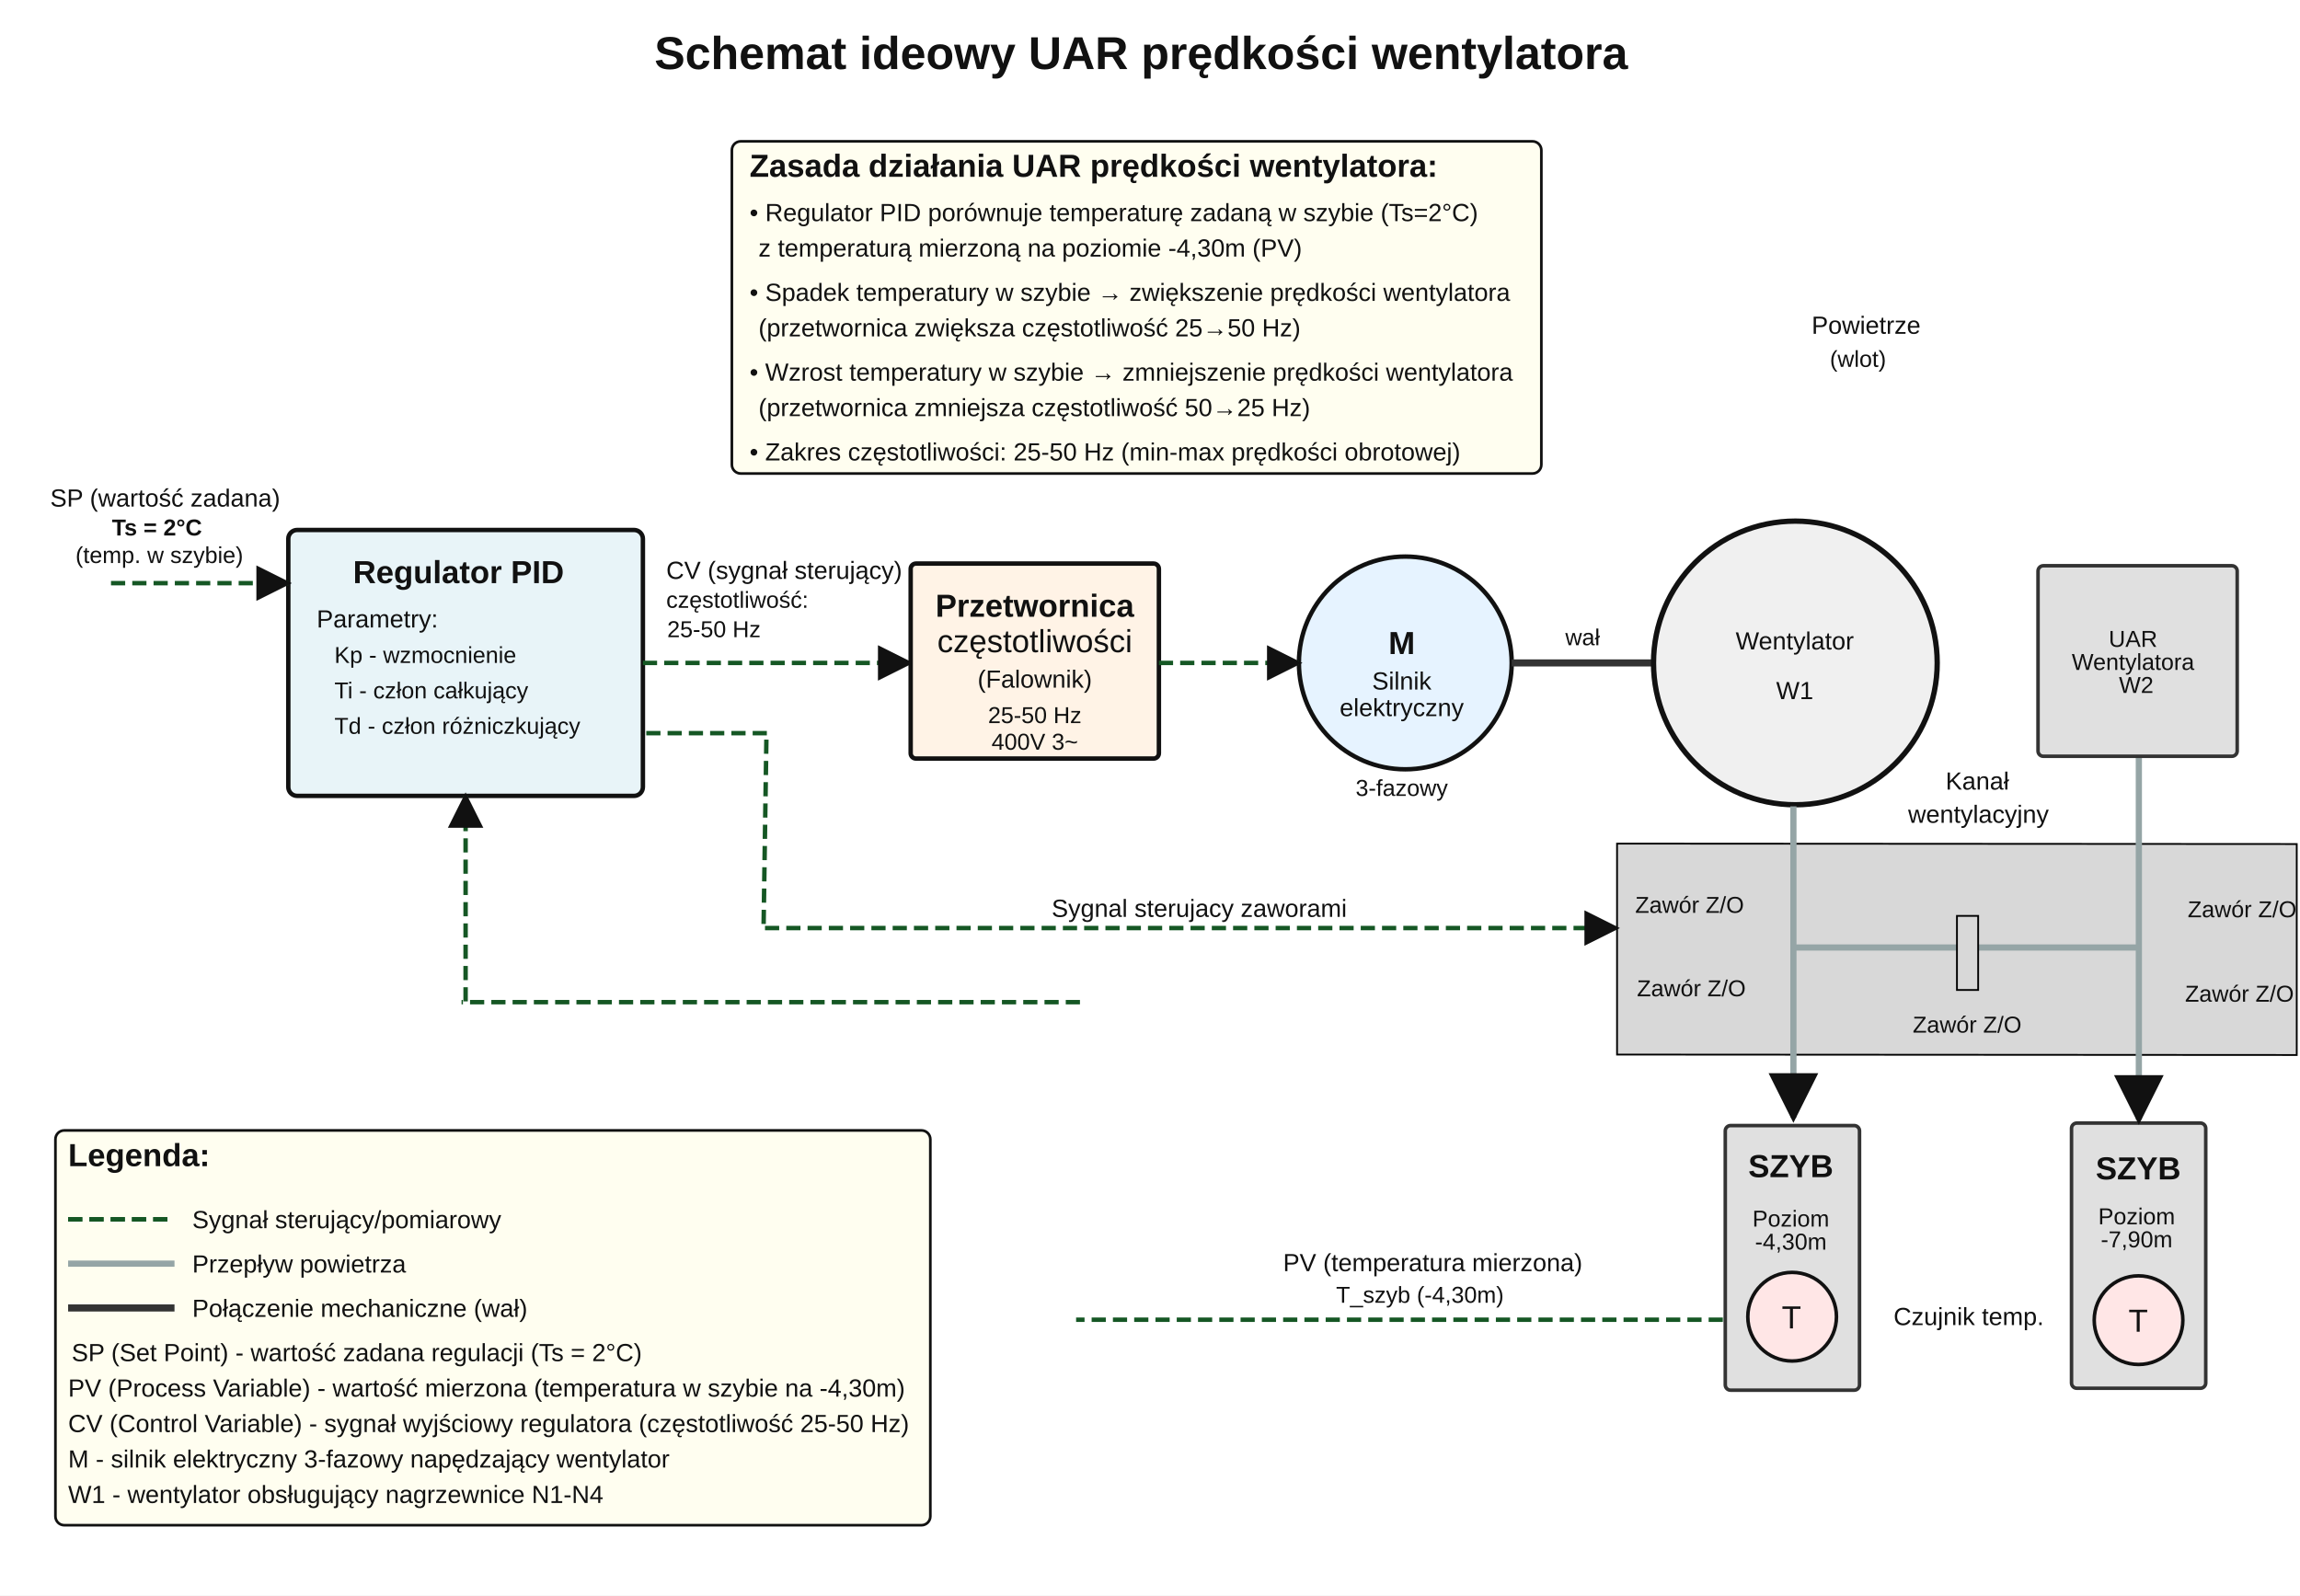
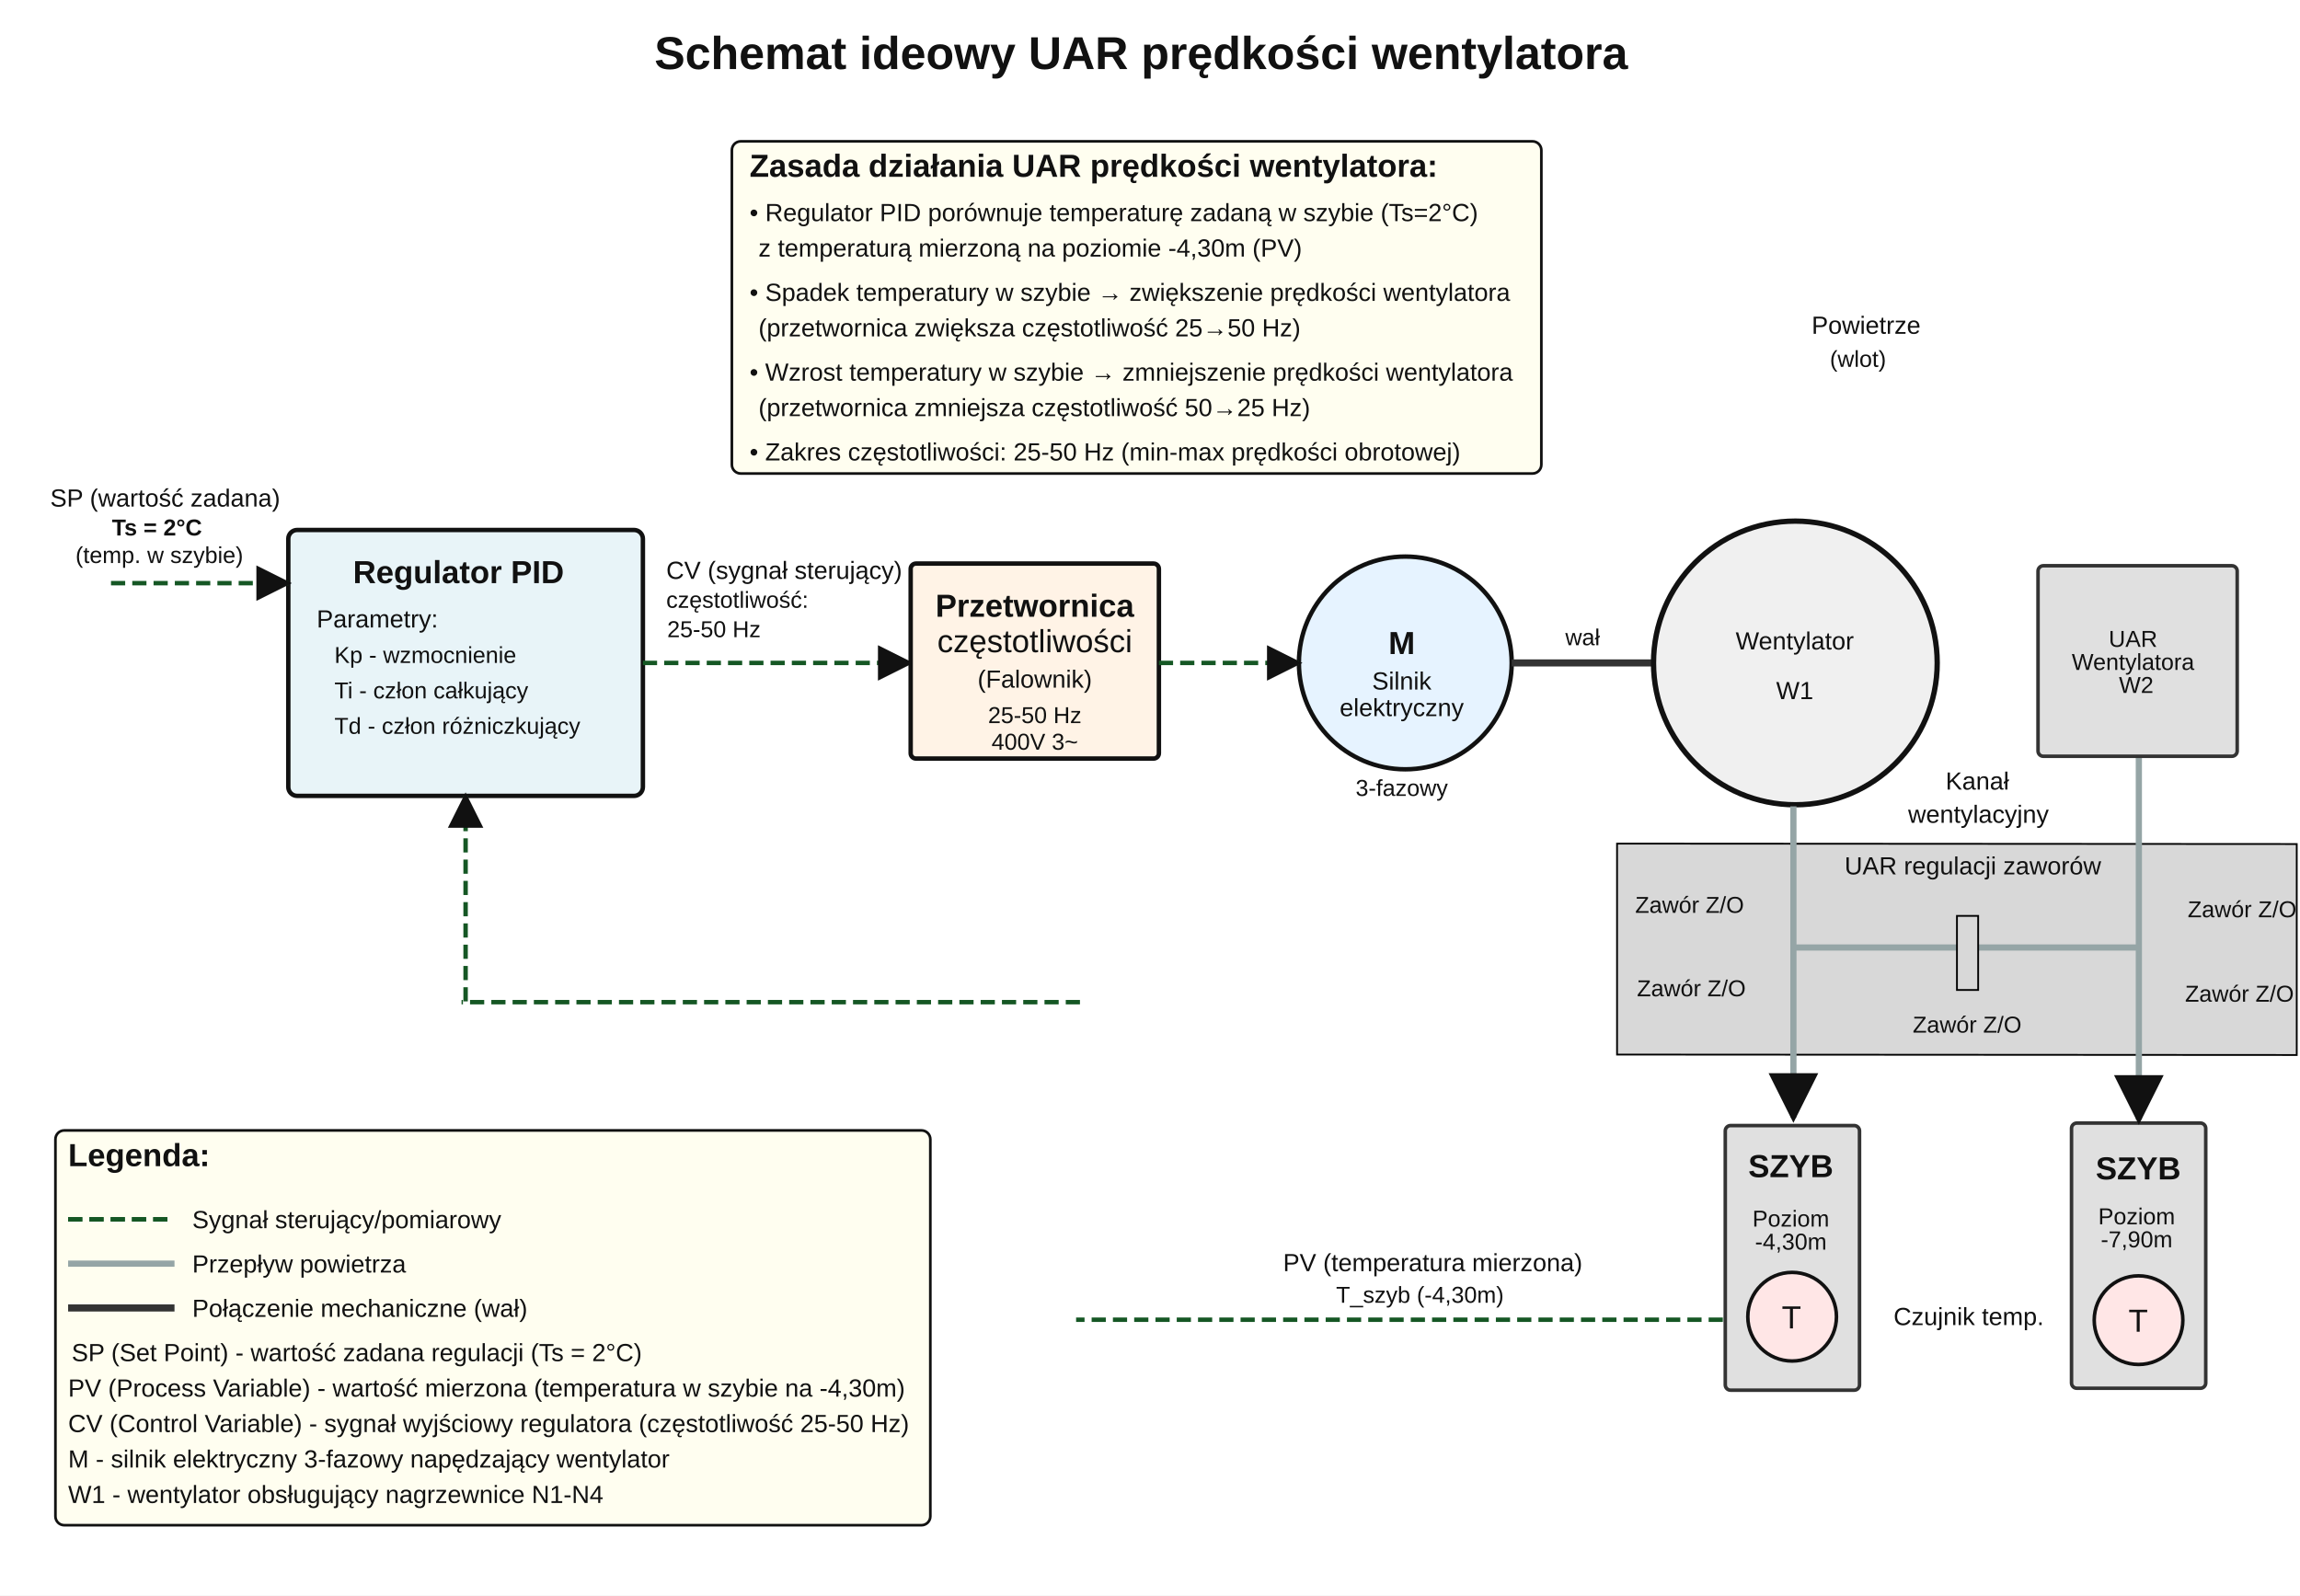
<svg xmlns="http://www.w3.org/2000/svg" viewBox="56.398 1.054 1297.22 900" width="1297.22px" height="900px">
  <defs>
    <marker id="arrow-head" markerHeight="8" markerWidth="8" orient="auto-start-reverse" refX="9" refY="5" viewBox="0 0 10 10">
      <path d="m0,0l10,5l-10,5l0,-10z" fill="#111" id="arrow1" />
    </marker>
    <style>
    .title { font-family: "Arial", sans-serif; font-weight: 600; font-size: 26px; fill: #111; }
    .label { font-family: "Arial", sans-serif; font-size: 18px; fill: #111; }
    .small-label { font-family: "Arial", sans-serif; font-size: 14px; fill: #111; }
    .note { font-family: "Arial", sans-serif; font-size: 16px; fill: #111; }
    .flow-label { font-family: "Arial", sans-serif; font-size: 15px; fill: #111; text-anchor: middle; }
    .component { stroke: #111; stroke-width: 2.2px; fill: #fff; }
    .duct { stroke: #333; stroke-width: 3px; fill: none; }
    .signal-line { stroke: #155724; stroke-width: 2.5px; fill: none; stroke-dasharray: 8 4; }
    .air-line { stroke: #95a5a6; stroke-width: 3.5px; fill: none; }
    .air-line-thick { stroke: #95a5a6; stroke-width: 5px; fill: none; }
    .regulator { stroke: #111; stroke-width: 2.5px; fill: #e8f4f8; }
    .inverter { stroke: #111; stroke-width: 2.5px; fill: #fff3e6; }
    .motor { stroke: #111; stroke-width: 2.5px; fill: #e6f3ff; }
    .fan { stroke: #111; stroke-width: 3px; fill: #f0f0f0; }
    .sensor { stroke: #111; stroke-width: 2px; fill: #ffe6e6; }
    .shaft { stroke: #333; stroke-width: 4px; fill: none; }
    .annotation { font-family: "Arial", sans-serif; font-size: 14px; fill: #111; }
    .param-label { font-family: "Arial", sans-serif; font-size: 13px; fill: #111; }
</style>
  </defs>
  <rect width="1297.22" height="900" fill="#fff" x="56.398" y="1.054" style="stroke-width: 0.963;" />
  <text class="title" text-anchor="middle" x="700" y="40" style="white-space: pre;" transform="matrix(1, 0, 0, 1, 2.7700064464397656e-14, 0)">Schemat ideowy UAR prędkości wentylatora</text>
  <g transform="matrix(1, 0, 0, 1, 65.00002, 0)">
    <rect class="regulator" x="154" y="300" width="200" height="150" rx="5" />
    <text class="label" text-anchor="middle" x="250" y="330" font-weight="bold" style="white-space: pre;">Regulator PID</text>
    <text class="small-label" x="170" y="355" style="white-space: pre;">Parametry:</text>
    <text class="param-label" x="180" y="375" style="white-space: pre;">Kp - wzmocnienie</text>
    <text class="param-label" x="180" y="395" style="white-space: pre;">Ti - człon całkujący</text>
    <text class="param-label" x="180" y="415" style="white-space: pre;">Td - człon różniczkujący</text>
  </g>
  <g transform="matrix(1, 0, 0, 1, 69.00002, 0)">
    <line class="signal-line" marker-end="url(#arrow-head)" x1="50" y1="330" x2="150" y2="330" />
    <g>
      <text class="annotation" x="15.725" y="286.793" style="white-space: pre; font-size: 14px;">SP (wartość zadana)</text>
      <text class="param-label" x="50.512" y="303.104" font-weight="bold" style="white-space: pre; font-size: 13px;">Ts = 2°C</text>
      <text class="param-label" x="29.956" y="318.631" style="white-space: pre; font-size: 13px;">(temp. w szybie)</text>
    </g>
  </g>
  <line class="signal-line" marker-end="url(#arrow-head)" x1="319" y1="565.918" x2="319" y2="450" style="stroke-width: 2.5;" />
  <text class="annotation" x="780.057" y="718.1" style="white-space: pre; stroke-width: 1; font-size: 14px;">PV (temperatura mierzona)</text>
  <text class="param-label" x="809.94" y="735.913" style="white-space: pre; font-size: 13px; stroke-width: 1;">T_szyb (-4,30m)</text>
  <line class="signal-line" x1="1052.09" y1="745.483" x2="663.333" y2="745.483" style="stroke-width: 2.5;" />
  <line class="signal-line" marker-end="url(#arrow-head)" x1="419" y1="375" x2="569.571" y2="375" style="stroke-width: 2.5;" />
  <text class="annotation" x="432.162" y="327.577" style="white-space: pre; font-size: 14px; stroke-width: 1;">CV (sygnał sterujący)</text>
  <text class="param-label" x="432.163" y="343.887" style="white-space: pre; font-size: 13px; stroke-width: 1;">częstotliwość:</text>
  <text class="param-label" x="432.69" y="360.469" style="white-space: pre; font-size: 13px; stroke-width: 1;">25-50 Hz</text>
  <g transform="matrix(1, 0, 0, 1, 570.025, 318.9459)">
    <rect class="inverter" x="0" y="0" width="140" height="110" rx="3" />
    <text class="label" text-anchor="middle" x="70" y="30" font-weight="bold" style="white-space: pre;">Przetwornica</text>
    <text class="label" text-anchor="middle" x="70" y="50" style="white-space: pre;">częstotliwości</text>
    <text class="small-label" text-anchor="middle" x="70" y="70" style="white-space: pre;">(Falownik)</text>
    <text class="param-label" text-anchor="middle" x="70" y="90" style="white-space: pre;">25-50 Hz</text>
    <text class="param-label" text-anchor="middle" x="70" y="105" style="white-space: pre;">400V 3~</text>
  </g>
  <g transform="matrix(1, 0, 0, 1, 67.00002, 0)">
    <circle class="motor" cx="782" cy="375" r="60" />
    <text class="label" text-anchor="middle" x="780" y="370" font-size="32" font-weight="bold" style="white-space: pre;">M</text>
    <text class="small-label" text-anchor="middle" x="780" y="390" font-size="12" style="white-space: pre;">Silnik</text>
    <text class="small-label" text-anchor="middle" x="780" y="405" font-size="12" style="white-space: pre;">elektryczny</text>
    <text class="param-label" text-anchor="middle" x="780" y="450" style="white-space: pre;">3-fazowy</text>
    <line class="signal-line" marker-end="url(#arrow-head)" x1="643.025" y1="375" x2="722" y2="375" style="" />
    <line class="shaft" x1="842" y1="375" x2="922" y2="375" />
    <text class="param-label" text-anchor="middle" x="882" y="365" style="white-space: pre; font-size: 13px;">wał</text>
  </g>
  <circle class="fan" cx="1069" cy="375" r="80" style="stroke-width: 3;" />
  <text class="small-label" text-anchor="middle" x="1001.58" y="380.512" style="white-space: pre; font-size: 14px;" transform="matrix(1, 0, 0, 1, 67.08152, -13.10971)">Wentylator<tspan x="1001.58" dy="1em">​</tspan>
    <tspan x="1001.58" dy="1em">​</tspan>W1</text>
  <g transform="matrix(1, 0, 0, 1, 69.00002, 0)">
    <line class="air-line" marker-end="url(#arrow-head)" x1="929.589" y1="221.462" x2="1070.21" y2="221.463" style="transform-box: fill-box; transform-origin: 50% 50%;" transform="matrix(0, 1, -1, 0, 0.00001, 0.000026)" />
    <text class="annotation" x="1009.16" y="189.326" fill="#7f8c8d" style="white-space: pre; font-size: 14px;">Powietrze</text>
    <text class="param-label" x="1019.44" y="208.001" fill="#7f8c8d" style="white-space: pre; font-size: 13px;">(wlot)</text>
  </g>
  <text class="annotation" text-anchor="middle" x="1171.63" y="446.44" style="white-space: pre; stroke-width: 1; font-size: 14px;">Kanał</text>
  <rect x="921.016" y="477.033" width="383.349" height="118.999" style="fill: rgb(216, 216, 216); stroke: rgb(0, 0, 0);" transform="matrix(1, 0.000621, 0, 1, 47.41448, -0.686324)" />
  <text class="annotation" text-anchor="middle" x="1172.26" y="465.162" style="white-space: pre; stroke-width: 1; font-size: 14px;">wentylacyjny</text>
  <line class="air-line" marker-end="url(#arrow-head)" x1="1067.9" y1="455.908" x2="1067.9" y2="631.631" style="stroke-width: 3.5;" />
  <rect x="1029.47" y="635.951" width="75.708" height="149.278" fill="#e0e0e0" stroke="#333" stroke-width="2" rx="3" style="stroke-width: 2;" />
  <text class="label" text-anchor="middle" x="1066.42" y="665.074" font-weight="bold" style="white-space: pre; stroke-width: 1; font-size: 18px;">SZYB</text>
-   <text class="param-label" text-anchor="middle" x="1067.19" y="759.391" style="white-space: pre; stroke-width: 1; font-size: 13px;" transform="matrix(1, 0, 0, 1, -0.7308551, -66.44606)">Poziom<tspan x="1067.19" dy="1em">​</tspan>-4,30m</text>
+   <text class="param-label" text-anchor="middle" x="1067.19" y="759.391" style="white-space: pre; stroke-width: 1; font-size: 13px;" transform="matrix(1, 0, 0, 1, -0.7308552, -66.44606)">Poziom<tspan x="1067.19" dy="1em">​</tspan>-4,30m</text>
  <circle class="sensor" cx="1067.18" cy="743.783" r="25" style="stroke-width: 2;" />
  <text class="label" text-anchor="middle" x="1066.8" y="750.377" font-size="16" style="white-space: pre; stroke-width: 1; font-size: 18px;">T</text>
  <text class="small-label" text-anchor="middle" x="1166.77" y="748.498" style="white-space: pre; stroke-width: 1; font-size: 14px;">Czujnik temp.</text>
  <rect x="87.66" y="638.697" width="493.455" height="222.694" fill="#fffef0" stroke="#111" stroke-width="1.5" rx="5" style="stroke-width: 1.5;" />
  <text class="label" font-weight="bold" x="94.818" y="658.852" style="white-space: pre; stroke-width: 1; font-size: 18px;">Legenda:</text>
  <line class="signal-line" x1="94.818" y1="688.852" x2="154.818" y2="688.852" style="stroke-width: 2.5;" />
  <text class="annotation" x="164.818" y="693.852" style="white-space: pre; stroke-width: 1; font-size: 14px;">Sygnał sterujący/pomiarowy</text>
  <line class="air-line" x1="94.818" y1="713.852" x2="154.818" y2="713.852" style="stroke-width: 3.5;" />
  <text class="annotation" x="164.818" y="718.852" style="white-space: pre; stroke-width: 1; font-size: 14px;">Przepływ powietrza</text>
  <line class="shaft" x1="94.818" y1="738.852" x2="154.818" y2="738.852" style="stroke-width: 4;" />
  <text class="annotation" x="164.818" y="743.852" style="white-space: pre; stroke-width: 1; font-size: 14px;">Połączenie mechaniczne (wał)</text>
  <text class="annotation" x="96.818" y="768.852" style="white-space: pre; stroke-width: 1; font-size: 14px;">SP (Set Point) - wartość zadana regulacji (Ts = 2°C)</text>
  <text class="annotation" x="94.818" y="788.852" style="white-space: pre; stroke-width: 1; font-size: 14px;">PV (Process Variable) - wartość mierzona (temperatura w szybie na -4,30m)</text>
  <text class="annotation" x="94.818" y="808.852" style="white-space: pre; stroke-width: 1; font-size: 14px;">CV (Control Variable) - sygnał wyjściowy regulatora (częstotliwość 25-50 Hz)</text>
  <text class="annotation" x="94.818" y="828.852" style="white-space: pre; stroke-width: 1; font-size: 14px;">M - silnik elektryczny 3-fazowy napędzający wentylator</text>
  <text class="annotation" x="94.818" y="848.852" style="white-space: pre; stroke-width: 1; font-size: 14px;">W1 - wentylator obsługujący nagrzewnice N1-N4</text>
  <g transform="matrix(1, 0, 0, 1, 216.0572, 3.162518)">
    <rect x="253.119" y="77.614" width="456.559" height="187.379" fill="#fffef0" stroke="#111" stroke-width="1.5" rx="5" style="stroke-width: 1.5;" />
    <text class="label" font-weight="bold" x="263.119" y="97.614" style="white-space: pre; stroke-width: 1; font-size: 18px;">Zasada działania UAR prędkości wentylatora:</text>
    <text class="annotation" x="263.119" y="122.614" style="white-space: pre; stroke-width: 1; font-size: 14px;">• Regulator PID porównuje temperaturę zadaną w szybie (Ts=2°C)</text>
    <text class="annotation" x="268.119" y="142.614" style="white-space: pre; stroke-width: 1; font-size: 14px;">z temperaturą mierzoną na poziomie -4,30m (PV)</text>
    <text class="annotation" x="263.119" y="167.614" style="white-space: pre; stroke-width: 1; font-size: 14px;">• Spadek temperatury w szybie → zwiększenie prędkości wentylatora</text>
    <text class="annotation" x="268.119" y="187.614" style="white-space: pre; stroke-width: 1; font-size: 14px;">(przetwornica zwiększa częstotliwość 25→50 Hz)</text>
    <text class="annotation" x="263.119" y="212.614" style="white-space: pre; stroke-width: 1; font-size: 14px;">• Wzrost temperatury w szybie → zmniejszenie prędkości wentylatora</text>
    <text class="annotation" x="268.119" y="232.614" style="white-space: pre; stroke-width: 1; font-size: 14px;">(przetwornica zmniejsza częstotliwość 50→25 Hz)</text>
    <text class="annotation" x="263.119" y="257.614" style="white-space: pre; stroke-width: 1; font-size: 14px;">• Zakres częstotliwości: 25-50 Hz (min-max prędkości obrotowej)</text>
  </g>
  <rect x="1224.75" y="634.551" width="75.708" height="149.595" fill="#e0e0e0" stroke="#333" stroke-width="2" rx="3" style="stroke-width: 2;" />
  <text class="label" text-anchor="middle" x="1262.4" y="666.332" font-weight="bold" style="white-space: pre; stroke-width: 1; font-size: 18px;">SZYB</text>
  <text class="param-label" text-anchor="middle" x="1067.19" y="759.391" style="white-space: pre; stroke-width: 1; font-size: 13px;" transform="matrix(1, 0, 0, 1, 194.2989, -67.74483)">Poziom<tspan x="1067.19" dy="1em">​</tspan>-7,90m</text>
  <line class="air-line" marker-end="url(#arrow-head)" x1="1262.73" y1="428.554" x2="1262.73" y2="632.729" style="stroke-width: 3.5;" />
  <line class="air-line" x1="1262.25" y1="535.524" x2="1066.64" y2="535.525" style="stroke-width: 3.5; transform-origin: 1164.44px 536.526px;" />
  <rect x="1160.14" y="517.687" width="11.959" height="41.793" style="fill: rgb(216, 216, 216); stroke: rgb(0, 0, 0);" />
-   <rect x="1030.05" y="627.981" width="11.959" height="41.793" style="fill: rgb(216, 216, 216); stroke: rgb(0, 0, 0); stroke-width: 1; transform-origin: 1036.03px 648.878px;" transform="matrix(0, 1, -1, 0, 31.98096, -91.1463)" />
+   <rect x="1030.05" y="627.981" width="11.959" height="41.793" style="fill: rgb(216, 216, 216); stroke: rgb(0, 0, 0); stroke-width: 1; transform-origin: 1036.03px 648.878px;" transform="matrix(0, 1, -1, 0, 31.98096, -91.14624)" />
  <rect x="1030.05" y="627.981" width="11.959" height="41.793" style="fill: rgb(216, 216, 216); stroke: rgb(0, 0, 0); stroke-width: 1; transform-origin: 1036.03px 648.878px;" transform="matrix(0, 1, -1, 0, 31.74316, -135.7584)" />
  <rect x="1030.05" y="627.981" width="11.959" height="41.793" style="fill: rgb(216, 216, 216); stroke: rgb(0, 0, 0); stroke-width: 1; transform-origin: 1036.03px 648.878px;" transform="matrix(0, 1, -1, 0, 227.4266, -89.31888)" />
  <rect x="1030.05" y="627.981" width="11.959" height="41.793" style="fill: rgb(216, 216, 216); stroke: rgb(0, 0, 0); stroke-width: 1; transform-origin: 1036.03px 648.878px;" transform="matrix(0, 1, -1, 0, 225.6147, -141.4897)" />
  <text class="param-label" x="978.655" y="515.969" style="white-space: pre; font-size: 13px; stroke-width: 1;">Zawór Z/O</text>
  <text class="param-label" x="979.658" y="563.033" style="white-space: pre; font-size: 13px; stroke-width: 1;">Zawór Z/O</text>
  <text class="param-label" x="1135.19" y="583.522" style="white-space: pre; font-size: 13px; stroke-width: 1;">Zawór Z/O</text>
  <text class="param-label" x="1290.28" y="518.457" style="white-space: pre; font-size: 13px; stroke-width: 1;">Zawór Z/O</text>
  <text class="param-label" x="1288.79" y="566.079" style="white-space: pre; font-size: 13px; stroke-width: 1;">Zawór Z/O</text>
  <rect x="1205.86" y="320.181" width="112.339" height="107.473" fill="#e0e0e0" stroke="#333" stroke-width="2" rx="3" style="stroke-width: 2;" />
  <text class="param-label" text-anchor="middle" x="1067.19" y="759.391" style="white-space: pre; stroke-width: 1; font-size: 13px;" transform="matrix(1, 0, 0, 1, 194.0745, -393.4619)">UAR <tspan x="1067.19" dy="1em">​</tspan>Wentylatora <tspan x="1067.19" dy="1em">​</tspan>W2</text>
  <circle class="sensor" cx="1262.55" cy="745.722" r="25" style="stroke-width: 2;" />
  <text class="label" text-anchor="middle" x="1262.37" y="752.252" font-size="16" style="white-space: pre; stroke-width: 1; font-size: 18px;">T</text>
  <line class="signal-line" x1="94.818" y1="688.852" x2="154.818" y2="688.852" style="stroke-width: 2.5;" />
  <line class="signal-line" x1="665.501" y1="566.351" x2="316.712" y2="566.351" style="stroke-width: 2.5;" />
-   <line class="signal-line" x1="753.516" y1="656.049" x2="577.559" y2="656.049" style="stroke-width: 2.5; transform-origin: 665.538px 656.049px;" transform="matrix(0.00000342, 0.9999992, -0.9999984, 0, -0.00338746, 0)" />
-   <line class="signal-line" marker-end="url(#arrow-head)" x1="487.868" y1="524.551" x2="968.027" y2="524.551" style="stroke-width: 2.5;" />
-   <line class="signal-line" x1="487.088" y1="522.24" x2="488.672" y2="416.351" style="stroke-width: 2.5; transform-origin: -16440.7px 467.824px;" />
-   <line class="signal-line" x1="488.905" y1="414.618" x2="420.299" y2="414.618" style="stroke-width: 2.5;" />
-   <text class="annotation" x="649.53" y="518.244" style="white-space: pre; font-size: 14px; stroke-width: 1;">Sygnal sterujacy zaworami</text>
+   <line class="signal-line" x1="753.516" y1="656.049" x2="577.559" y2="656.049" style="stroke-width: 2.5; transform-origin: 665.538px 656.049px;" transform="matrix(0.00000373, 0.9999992, -0.9999975, 8.3e-7, -0.00423432, 0)" />
+   <text class="annotation" text-anchor="middle" x="1169.1" y="494.272" style="white-space: pre; stroke-width: 1; font-size: 14px;">UAR regulacji zaworów</text>
</svg>
